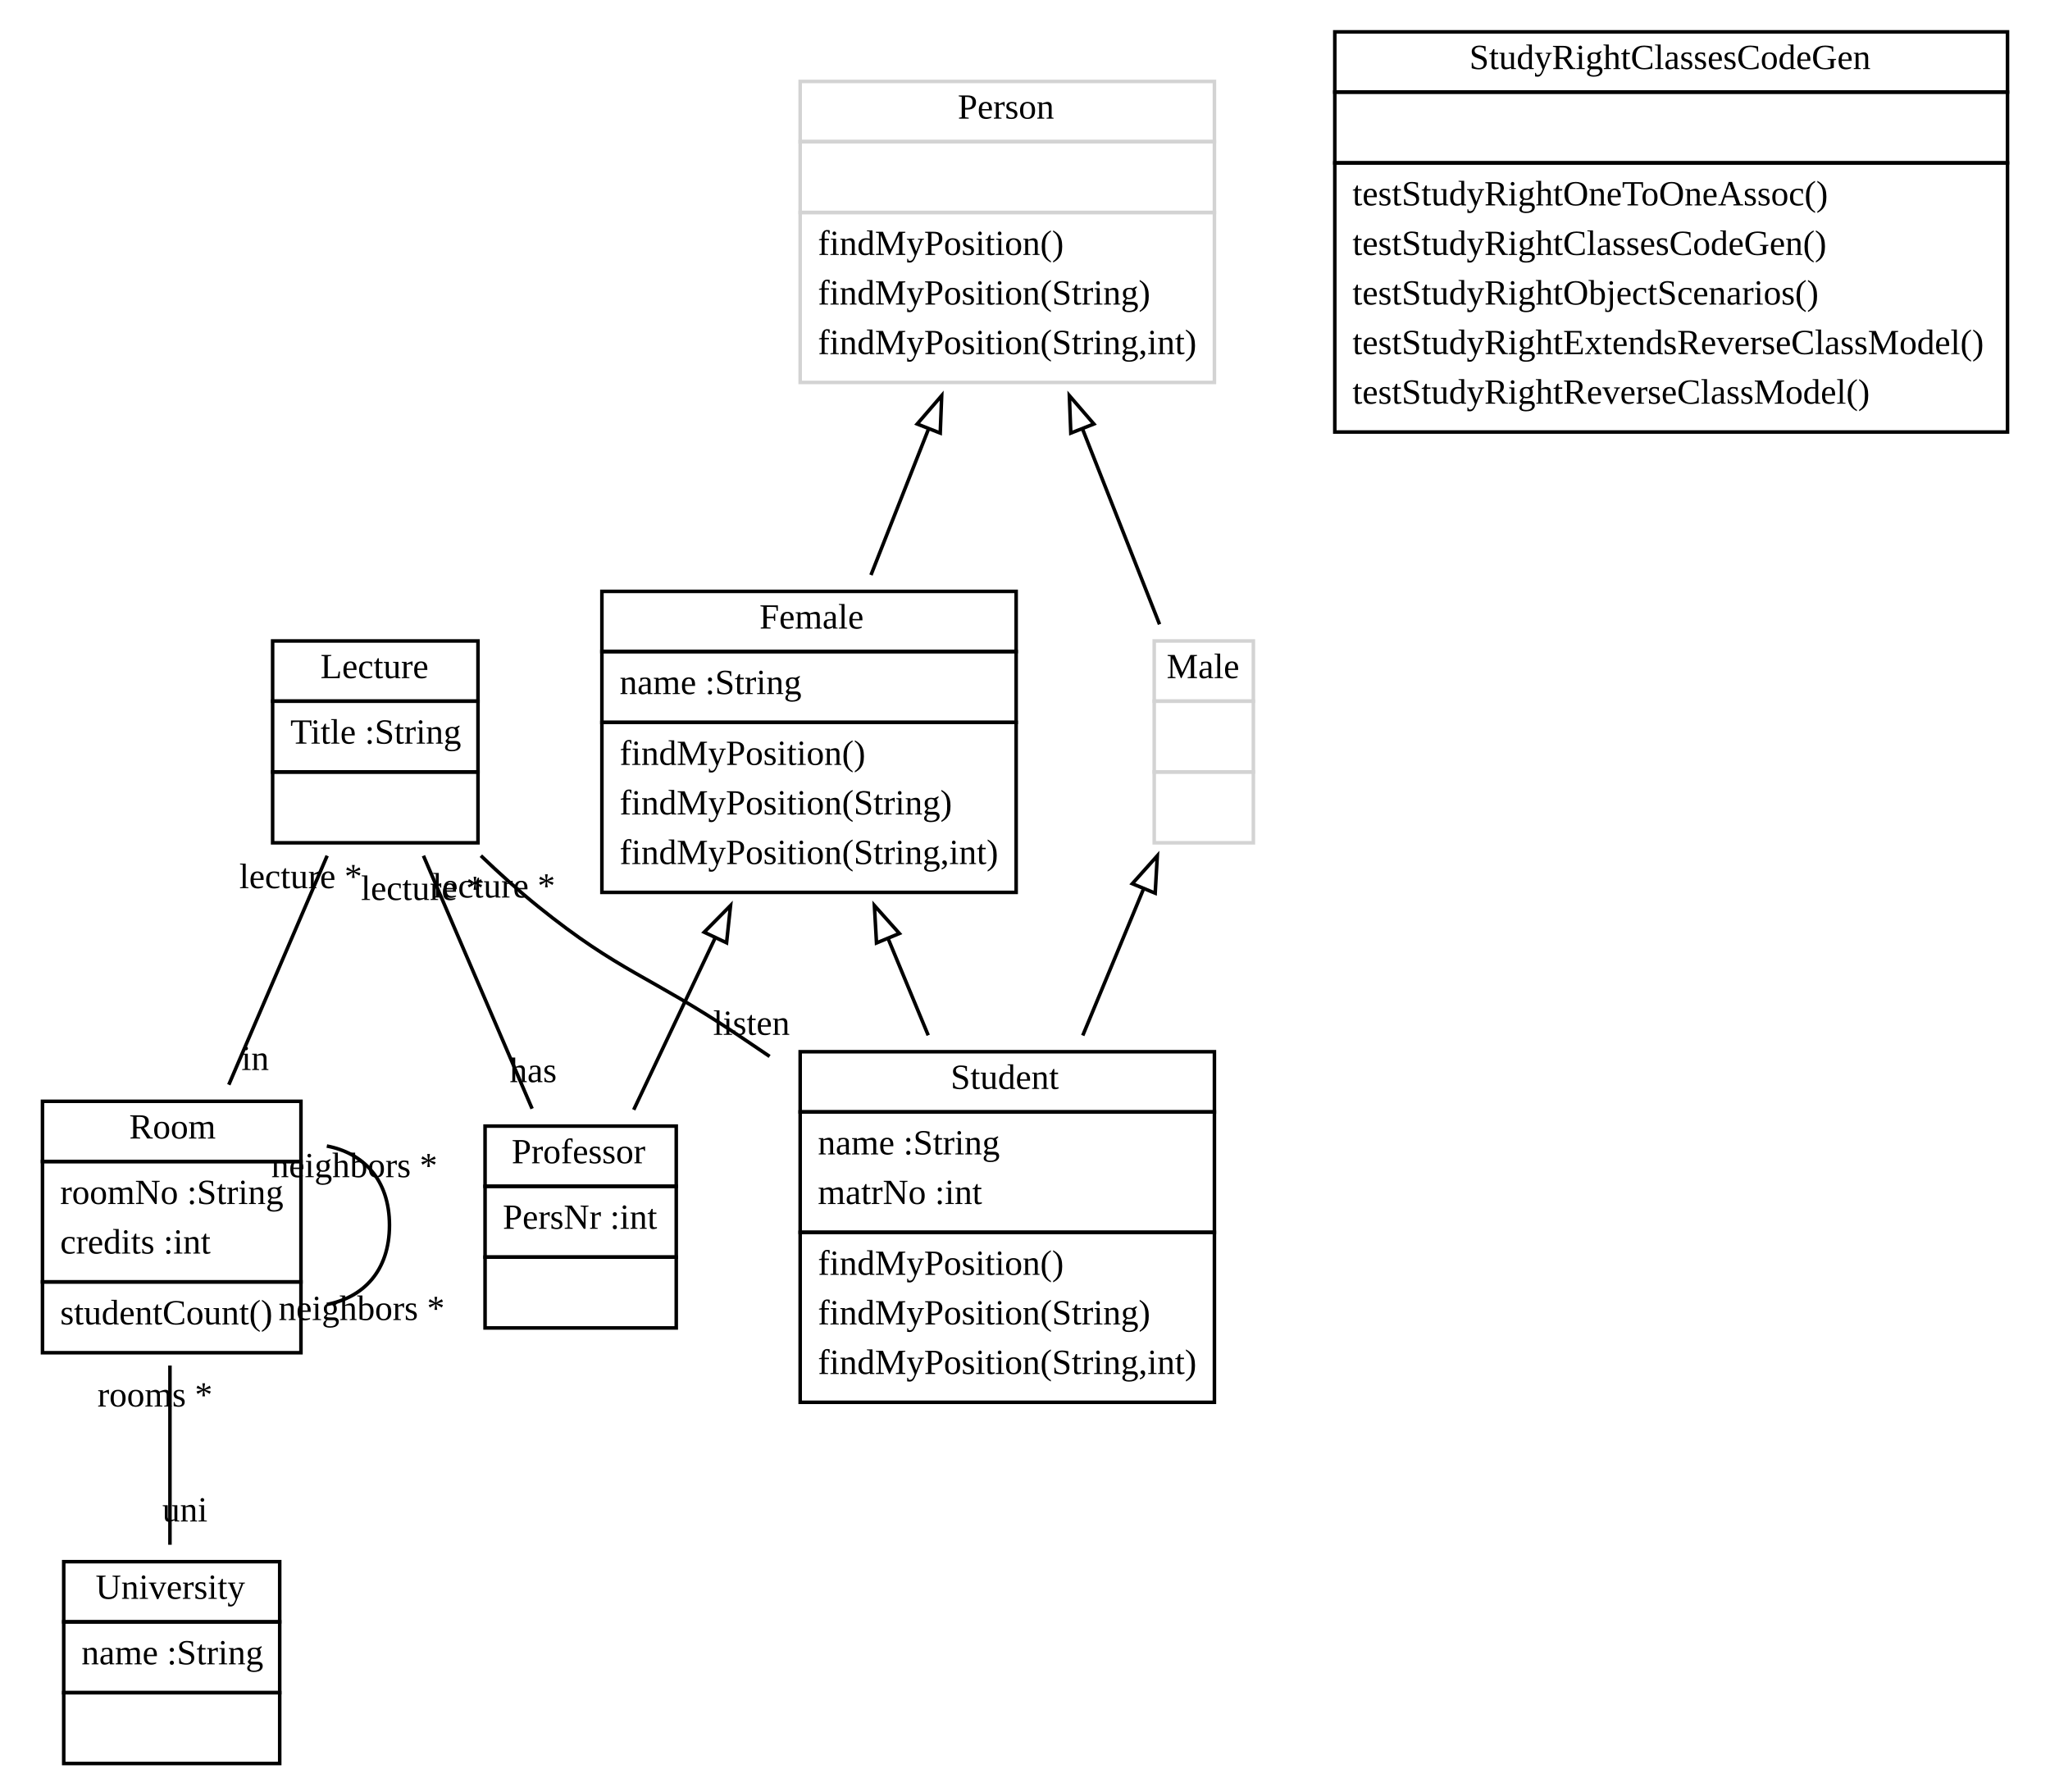
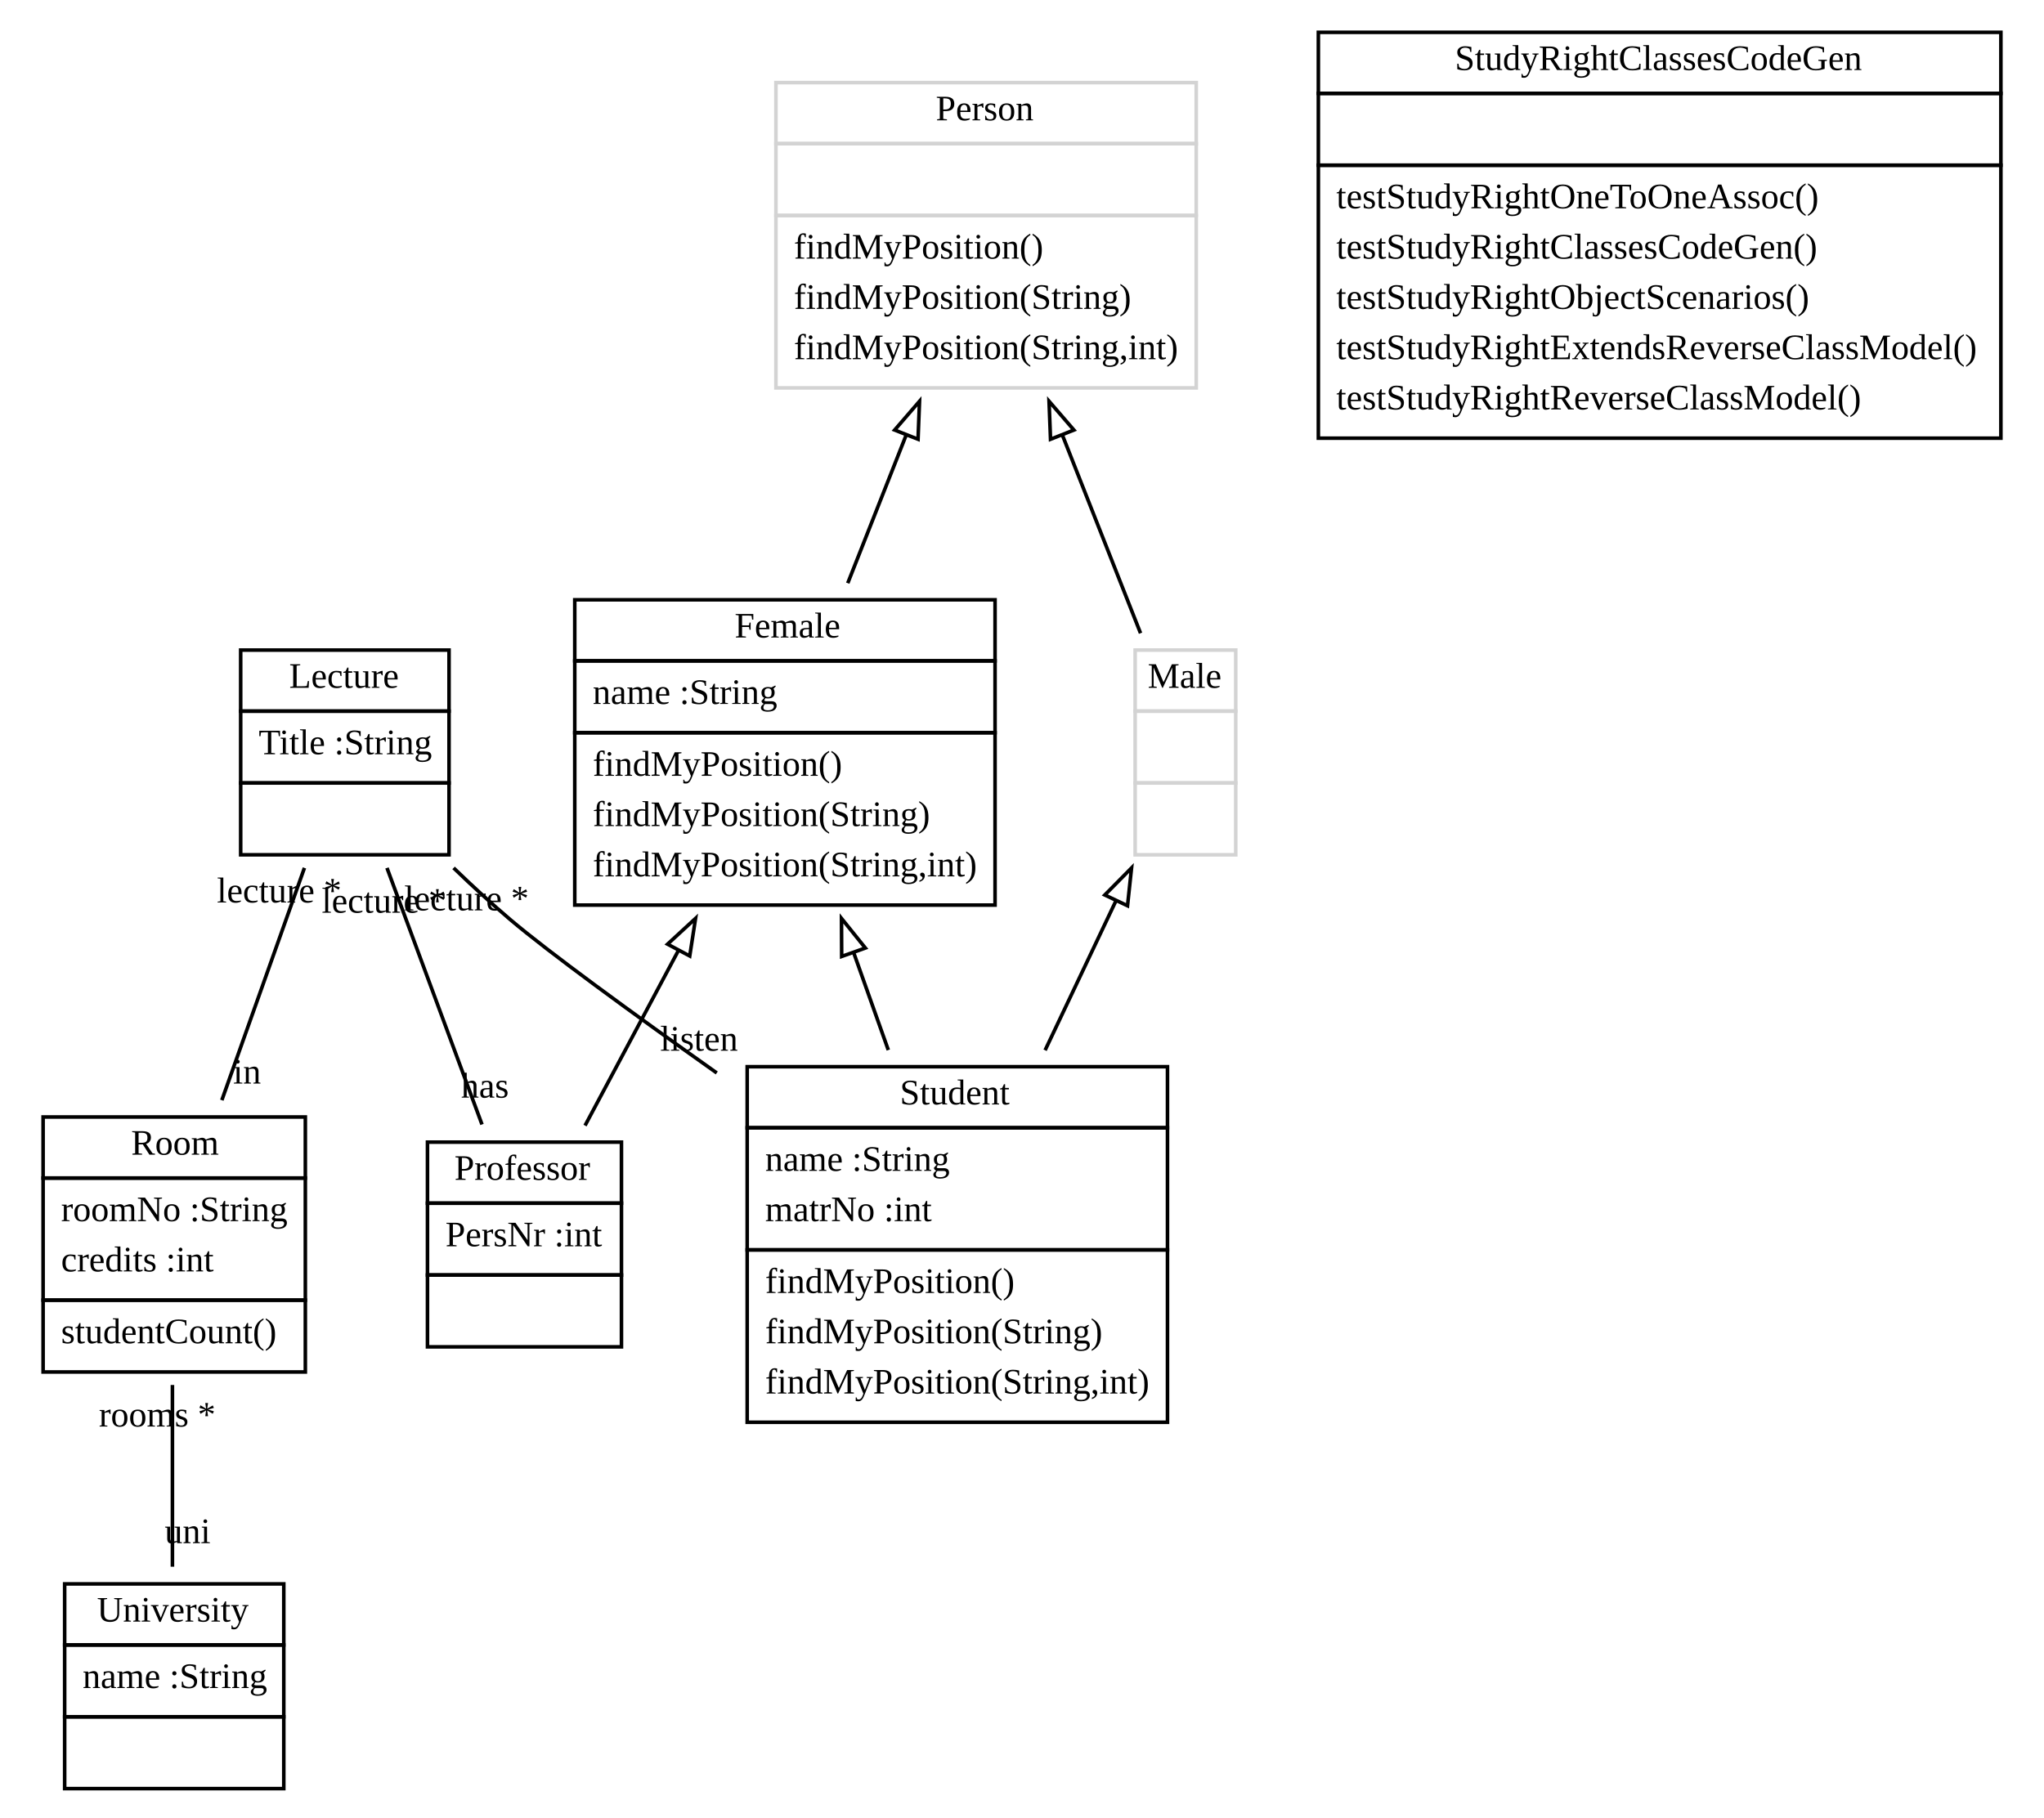
- <svg xmlns="http://www.w3.org/2000/svg" xmlns:xlink="http://www.w3.org/1999/xlink" width="579pt" height="506pt" viewBox="0.00 0.00 579.00 506.00">
+ <svg xmlns="http://www.w3.org/2000/svg" xmlns:xlink="http://www.w3.org/1999/xlink" width="569pt" height="506pt" viewBox="0.00 0.00 569.00 506.00">
  <g id="graph1" class="graph" transform="scale(1 1) rotate(0) translate(4 502)">
-     <polygon fill="white" stroke="white" points="-4,5 -4,-502 576,-502 576,5 -4,5" />
+     <polygon fill="white" stroke="white" points="-4,5 -4,-502 566,-502 566,5 -4,5" />
    <g id="node1" class="node">
      <a xlink:href="../examples/org/sdmlib/examples/studyrightextends/Lecture.java" xlink:title="&lt;TABLE&gt;">
-         <polygon fill="none" stroke="black" points="73,-304 73,-321 131,-321 131,-304 73,-304" />
-         <text text-anchor="start" x="86.5" y="-310.5" font-family="Times New Roman,serif" font-size="10.00">Lecture</text>
+         <polygon fill="none" stroke="black" points="63,-304 63,-321 121,-321 121,-304 63,-304" />
+         <text text-anchor="start" x="76.5" y="-310.5" font-family="Times New Roman,serif" font-size="10.00">Lecture</text>
      </a>
-       <polygon fill="none" stroke="black" points="73,-284 73,-304 131,-304 131,-284 73,-284" />
-       <text text-anchor="start" x="78" y="-292" font-family="Times New Roman,serif" font-size="10.00">Title :String</text>
-       <polygon fill="none" stroke="black" points="73,-264 73,-284 131,-284 131,-264 73,-264" />
-       <text text-anchor="start" x="100.5" y="-272" font-family="Times New Roman,serif" font-size="10.00"> </text>
+       <polygon fill="none" stroke="black" points="63,-284 63,-304 121,-304 121,-284 63,-284" />
+       <text text-anchor="start" x="68" y="-292" font-family="Times New Roman,serif" font-size="10.00">Title :String</text>
+       <polygon fill="none" stroke="black" points="63,-264 63,-284 121,-284 121,-264 63,-264" />
+       <text text-anchor="start" x="90.5" y="-272" font-family="Times New Roman,serif" font-size="10.00"> </text>
    </g>
    <g id="node3" class="node">
      <a xlink:href="../examples/org/sdmlib/examples/studyrightextends/Room.java" xlink:title="&lt;TABLE&gt;">
        <polygon fill="none" stroke="black" points="8,-174 8,-191 81,-191 81,-174 8,-174" />
        <text text-anchor="start" x="32.5" y="-180.5" font-family="Times New Roman,serif" font-size="10.00">Room</text>
      </a>
      <polygon fill="none" stroke="black" points="8,-140 8,-174 81,-174 81,-140 8,-140" />
      <text text-anchor="start" x="13" y="-162" font-family="Times New Roman,serif" font-size="10.00">roomNo :String</text>
      <text text-anchor="start" x="13" y="-148" font-family="Times New Roman,serif" font-size="10.00">credits :int</text>
      <polygon fill="none" stroke="black" points="8,-120 8,-140 81,-140 81,-120 8,-120" />
      <text text-anchor="start" x="13" y="-128" font-family="Times New Roman,serif" font-size="10.00">studentCount()</text>
    </g>
-     <g id="edge14" class="edge">
-       <path fill="none" stroke="black" d="M88.402,-260.348C80.098,-241.021 69.421,-216.169 60.618,-195.68" />
-       <text text-anchor="middle" x="68.079" y="-199.839" font-family="Times New Roman,serif" font-size="10.00">in</text>
-       <text text-anchor="middle" x="80.941" y="-251.19" font-family="Times New Roman,serif" font-size="10.00">lecture *</text>
+     <g id="edge12" class="edge">
+       <path fill="none" stroke="black" d="M80.746,-260.348C73.874,-241.021 65.038,-216.169 57.753,-195.68" />
+       <text text-anchor="middle" x="64.771" y="-200.303" font-family="Times New Roman,serif" font-size="10.00">in</text>
+       <text text-anchor="middle" x="73.728" y="-250.725" font-family="Times New Roman,serif" font-size="10.00">lecture *</text>
    </g>
    <g id="node8" class="node">
      <a xlink:href="../examples/org/sdmlib/examples/studyrightextends/Professor.java" xlink:title="&lt;TABLE&gt;">
-         <polygon fill="none" stroke="black" points="133,-167 133,-184 187,-184 187,-167 133,-167" />
-         <text text-anchor="start" x="140.5" y="-173.5" font-family="Times New Roman,serif" font-size="10.00">Professor</text>
+         <polygon fill="none" stroke="black" points="115,-167 115,-184 169,-184 169,-167 115,-167" />
+         <text text-anchor="start" x="122.5" y="-173.5" font-family="Times New Roman,serif" font-size="10.00">Professor</text>
      </a>
-       <polygon fill="none" stroke="black" points="133,-147 133,-167 187,-167 187,-147 133,-147" />
-       <text text-anchor="start" x="138" y="-155" font-family="Times New Roman,serif" font-size="10.00">PersNr :int</text>
-       <polygon fill="none" stroke="black" points="133,-127 133,-147 187,-147 187,-127 133,-127" />
-       <text text-anchor="start" x="158.5" y="-135" font-family="Times New Roman,serif" font-size="10.00"> </text>
+       <polygon fill="none" stroke="black" points="115,-147 115,-167 169,-167 169,-147 115,-147" />
+       <text text-anchor="start" x="120" y="-155" font-family="Times New Roman,serif" font-size="10.00">PersNr :int</text>
+       <polygon fill="none" stroke="black" points="115,-127 115,-147 169,-147 169,-127 115,-127" />
+       <text text-anchor="start" x="140.5" y="-135" font-family="Times New Roman,serif" font-size="10.00"> </text>
    </g>
-     <g id="edge18" class="edge">
-       <path fill="none" stroke="black" d="M115.598,-260.348C124.84,-238.839 137.02,-210.487 146.286,-188.921" />
-       <text text-anchor="middle" x="146.591" y="-196.416" font-family="Times New Roman,serif" font-size="10.00">has</text>
-       <text text-anchor="middle" x="115.293" y="-247.853" font-family="Times New Roman,serif" font-size="10.00">lecture *</text>
+     <g id="edge16" class="edge">
+       <path fill="none" stroke="black" d="M103.723,-260.348C111.689,-238.839 122.19,-210.487 130.177,-188.921" />
+       <text text-anchor="middle" x="130.993" y="-196.388" font-family="Times New Roman,serif" font-size="10.00">has</text>
+       <text text-anchor="middle" x="102.907" y="-247.882" font-family="Times New Roman,serif" font-size="10.00">lecture *</text>
    </g>
    <g id="node9" class="node">
      <a xlink:href="../examples/org/sdmlib/examples/studyrightextends/Student.java" xlink:title="&lt;TABLE&gt;">
-         <polygon fill="none" stroke="black" points="222,-188 222,-205 339,-205 339,-188 222,-188" />
-         <text text-anchor="start" x="264.5" y="-194.5" font-family="Times New Roman,serif" font-size="10.00">Student</text>
+         <polygon fill="none" stroke="black" points="204,-188 204,-205 321,-205 321,-188 204,-188" />
+         <text text-anchor="start" x="246.5" y="-194.5" font-family="Times New Roman,serif" font-size="10.00">Student</text>
      </a>
-       <polygon fill="none" stroke="black" points="222,-154 222,-188 339,-188 339,-154 222,-154" />
-       <text text-anchor="start" x="227" y="-176" font-family="Times New Roman,serif" font-size="10.00">name :String</text>
-       <text text-anchor="start" x="227" y="-162" font-family="Times New Roman,serif" font-size="10.00">matrNo :int</text>
-       <polygon fill="none" stroke="black" points="222,-106 222,-154 339,-154 339,-106 222,-106" />
-       <text text-anchor="start" x="227" y="-142" font-family="Times New Roman,serif" font-size="10.00">findMyPosition()</text>
-       <text text-anchor="start" x="227" y="-128" font-family="Times New Roman,serif" font-size="10.00">findMyPosition(String)</text>
-       <text text-anchor="start" x="227" y="-114" font-family="Times New Roman,serif" font-size="10.00">findMyPosition(String,int)</text>
+       <polygon fill="none" stroke="black" points="204,-154 204,-188 321,-188 321,-154 204,-154" />
+       <text text-anchor="start" x="209" y="-176" font-family="Times New Roman,serif" font-size="10.00">name :String</text>
+       <text text-anchor="start" x="209" y="-162" font-family="Times New Roman,serif" font-size="10.00">matrNo :int</text>
+       <polygon fill="none" stroke="black" points="204,-106 204,-154 321,-154 321,-106 204,-106" />
+       <text text-anchor="start" x="209" y="-142" font-family="Times New Roman,serif" font-size="10.00">findMyPosition()</text>
+       <text text-anchor="start" x="209" y="-128" font-family="Times New Roman,serif" font-size="10.00">findMyPosition(String)</text>
+       <text text-anchor="start" x="209" y="-114" font-family="Times New Roman,serif" font-size="10.00">findMyPosition(String,int)</text>
    </g>
-     <g id="edge20" class="edge">
-       <path fill="none" stroke="black" d="M131.82,-260.358C137.039,-255.358 142.548,-250.394 148,-246 171.037,-227.433 179.416,-226.465 204,-210 207.074,-207.941 210.209,-205.824 213.37,-203.677" />
-       <text text-anchor="middle" x="208.246" y="-209.765" font-family="Times New Roman,serif" font-size="10.00">listen</text>
-       <text text-anchor="middle" x="135.47" y="-248.548" font-family="Times New Roman,serif" font-size="10.00">lecture *</text>
+     <g id="edge18" class="edge">
+       <path fill="none" stroke="black" d="M122.268,-260.352C127.388,-255.405 132.748,-250.459 138,-246 148.756,-236.867 172.024,-219.93 195.531,-203.262" />
+       <text text-anchor="middle" x="190.593" y="-209.458" font-family="Times New Roman,serif" font-size="10.00">listen</text>
+       <text text-anchor="middle" x="125.871" y="-248.524" font-family="Times New Roman,serif" font-size="10.00">lecture *</text>
    </g>
    <g id="node2" class="node">
      <a xlink:href="../examples/org/sdmlib/examples/studyrightextends/Person.java" xlink:title="&lt;TABLE&gt;">
-         <polygon fill="none" stroke="lightgrey" points="222,-462 222,-479 339,-479 339,-462 222,-462" />
-         <text text-anchor="start" x="266.5" y="-468.5" font-family="Times New Roman,serif" font-size="10.00">Person</text>
+         <polygon fill="none" stroke="lightgrey" points="212,-462 212,-479 329,-479 329,-462 212,-462" />
+         <text text-anchor="start" x="256.5" y="-468.5" font-family="Times New Roman,serif" font-size="10.00">Person</text>
      </a>
-       <polygon fill="none" stroke="lightgrey" points="222,-442 222,-462 339,-462 339,-442 222,-442" />
-       <text text-anchor="start" x="279" y="-450" font-family="Times New Roman,serif" font-size="10.00"> </text>
-       <polygon fill="none" stroke="lightgrey" points="222,-394 222,-442 339,-442 339,-394 222,-394" />
-       <text text-anchor="start" x="227" y="-430" font-family="Times New Roman,serif" font-size="10.00">findMyPosition()</text>
-       <text text-anchor="start" x="227" y="-416" font-family="Times New Roman,serif" font-size="10.00">findMyPosition(String)</text>
-       <text text-anchor="start" x="227" y="-402" font-family="Times New Roman,serif" font-size="10.00">findMyPosition(String,int)</text>
+       <polygon fill="none" stroke="lightgrey" points="212,-442 212,-462 329,-462 329,-442 212,-442" />
+       <text text-anchor="start" x="269" y="-450" font-family="Times New Roman,serif" font-size="10.00"> </text>
+       <polygon fill="none" stroke="lightgrey" points="212,-394 212,-442 329,-442 329,-394 212,-394" />
+       <text text-anchor="start" x="217" y="-430" font-family="Times New Roman,serif" font-size="10.00">findMyPosition()</text>
+       <text text-anchor="start" x="217" y="-416" font-family="Times New Roman,serif" font-size="10.00">findMyPosition(String)</text>
+       <text text-anchor="start" x="217" y="-402" font-family="Times New Roman,serif" font-size="10.00">findMyPosition(String,int)</text>
    </g>
    <g id="node6" class="node">
      <a xlink:href="../examples/org/sdmlib/examples/studyrightextends/Female.java" xlink:title="&lt;TABLE&gt;">
-         <polygon fill="none" stroke="black" points="166,-318 166,-335 283,-335 283,-318 166,-318" />
-         <text text-anchor="start" x="210.5" y="-324.5" font-family="Times New Roman,serif" font-size="10.00">Female</text>
+         <polygon fill="none" stroke="black" points="156,-318 156,-335 273,-335 273,-318 156,-318" />
+         <text text-anchor="start" x="200.5" y="-324.5" font-family="Times New Roman,serif" font-size="10.00">Female</text>
      </a>
-       <polygon fill="none" stroke="black" points="166,-298 166,-318 283,-318 283,-298 166,-298" />
-       <text text-anchor="start" x="171" y="-306" font-family="Times New Roman,serif" font-size="10.00">name :String</text>
-       <polygon fill="none" stroke="black" points="166,-250 166,-298 283,-298 283,-250 166,-250" />
-       <text text-anchor="start" x="171" y="-286" font-family="Times New Roman,serif" font-size="10.00">findMyPosition()</text>
-       <text text-anchor="start" x="171" y="-272" font-family="Times New Roman,serif" font-size="10.00">findMyPosition(String)</text>
-       <text text-anchor="start" x="171" y="-258" font-family="Times New Roman,serif" font-size="10.00">findMyPosition(String,int)</text>
+       <polygon fill="none" stroke="black" points="156,-298 156,-318 273,-318 273,-298 156,-298" />
+       <text text-anchor="start" x="161" y="-306" font-family="Times New Roman,serif" font-size="10.00">name :String</text>
+       <polygon fill="none" stroke="black" points="156,-250 156,-298 273,-298 273,-250 156,-250" />
+       <text text-anchor="start" x="161" y="-286" font-family="Times New Roman,serif" font-size="10.00">findMyPosition()</text>
+       <text text-anchor="start" x="161" y="-272" font-family="Times New Roman,serif" font-size="10.00">findMyPosition(String)</text>
+       <text text-anchor="start" x="161" y="-258" font-family="Times New Roman,serif" font-size="10.00">findMyPosition(String,int)</text>
    </g>
    <g id="edge6" class="edge">
-       <path fill="none" stroke="black" d="M258.302,-380.981C252.909,-367.305 247.187,-352.795 241.993,-339.626" />
-       <polygon fill="none" stroke="black" points="255.048,-382.27 261.973,-390.289 261.56,-379.702 255.048,-382.27" />
+       <path fill="none" stroke="black" d="M248.302,-380.981C242.909,-367.305 237.187,-352.795 231.993,-339.626" />
+       <polygon fill="none" stroke="black" points="245.048,-382.27 251.973,-390.289 251.56,-379.702 245.048,-382.27" />
    </g>
    <g id="node7" class="node">
      <a xlink:href="../examples/org/sdmlib/examples/studyrightextends/Male.java" xlink:title="&lt;TABLE&gt;">
-         <polygon fill="none" stroke="lightgrey" points="322,-304 322,-321 350,-321 350,-304 322,-304" />
-         <text text-anchor="start" x="325.5" y="-310.5" font-family="Times New Roman,serif" font-size="10.00">Male</text>
+         <polygon fill="none" stroke="lightgrey" points="312,-304 312,-321 340,-321 340,-304 312,-304" />
+         <text text-anchor="start" x="315.5" y="-310.5" font-family="Times New Roman,serif" font-size="10.00">Male</text>
      </a>
-       <polygon fill="none" stroke="lightgrey" points="322,-284 322,-304 350,-304 350,-284 322,-284" />
-       <text text-anchor="start" x="334.5" y="-292" font-family="Times New Roman,serif" font-size="10.00"> </text>
-       <polygon fill="none" stroke="lightgrey" points="322,-264 322,-284 350,-284 350,-264 322,-264" />
-       <text text-anchor="start" x="334.5" y="-272" font-family="Times New Roman,serif" font-size="10.00"> </text>
+       <polygon fill="none" stroke="lightgrey" points="312,-284 312,-304 340,-304 340,-284 312,-284" />
+       <text text-anchor="start" x="324.5" y="-292" font-family="Times New Roman,serif" font-size="10.00"> </text>
+       <polygon fill="none" stroke="lightgrey" points="312,-264 312,-284 340,-284 340,-264 312,-264" />
+       <text text-anchor="start" x="324.5" y="-272" font-family="Times New Roman,serif" font-size="10.00"> </text>
    </g>
    <g id="edge8" class="edge">
-       <path fill="none" stroke="black" d="M301.705,-380.961C309.088,-362.241 317.086,-341.96 323.5,-325.696" />
-       <polygon fill="none" stroke="black" points="298.44,-379.702 298.027,-390.289 304.952,-382.27 298.44,-379.702" />
-     </g>
-     <g id="edge12" class="edge">
-       <path fill="none" stroke="black" d="M88.306,-178.371C98.507,-176.443 106,-168.986 106,-156 106,-143.014 98.507,-135.557 88.306,-133.629" />
-       <text text-anchor="middle" x="98.124" y="-129.229" font-family="Times New Roman,serif" font-size="10.00">neighbors *</text>
-       <text text-anchor="middle" x="96.072" y="-169.571" font-family="Times New Roman,serif" font-size="10.00">neighbors *</text>
+       <path fill="none" stroke="black" d="M291.705,-380.961C299.088,-362.241 307.086,-341.96 313.5,-325.696" />
+       <polygon fill="none" stroke="black" points="288.44,-379.702 288.027,-390.289 294.952,-382.27 288.44,-379.702" />
    </g>
    <g id="node4" class="node">
      <a xlink:href="../examples/org/sdmlib/examples/studyrightextends/University.java" xlink:title="&lt;TABLE&gt;">
        <polygon fill="none" stroke="black" points="14,-44 14,-61 75,-61 75,-44 14,-44" />
        <text text-anchor="start" x="23" y="-50.5" font-family="Times New Roman,serif" font-size="10.00">University</text>
      </a>
      <polygon fill="none" stroke="black" points="14,-24 14,-44 75,-44 75,-24 14,-24" />
      <text text-anchor="start" x="19" y="-32" font-family="Times New Roman,serif" font-size="10.00">name :String</text>
      <polygon fill="none" stroke="black" points="14,-4 14,-24 75,-24 75,-4 14,-4" />
      <text text-anchor="start" x="43" y="-12" font-family="Times New Roman,serif" font-size="10.00"> </text>
    </g>
-     <g id="edge16" class="edge">
+     <g id="edge14" class="edge">
      <path fill="none" stroke="black" d="M44,-116.382C44,-100.06 44,-81.281 44,-65.779" />
      <text text-anchor="middle" x="48.226" y="-72.342" font-family="Times New Roman,serif" font-size="10.00">uni</text>
      <text text-anchor="middle" x="39.774" y="-104.819" font-family="Times New Roman,serif" font-size="10.00">rooms *</text>
    </g>
    <g id="node5" class="node">
      <a xlink:href="../examples/org/sdmlib/examples/studyright/StudyRightClassesCodeGen.java" xlink:title="&lt;TABLE&gt;">
-         <polygon fill="none" stroke="black" points="373,-476 373,-493 563,-493 563,-476 373,-476" />
-         <text text-anchor="start" x="411" y="-482.5" font-family="Times New Roman,serif" font-size="10.00">StudyRightClassesCodeGen</text>
+         <polygon fill="none" stroke="black" points="363,-476 363,-493 553,-493 553,-476 363,-476" />
+         <text text-anchor="start" x="401" y="-482.5" font-family="Times New Roman,serif" font-size="10.00">StudyRightClassesCodeGen</text>
      </a>
-       <polygon fill="none" stroke="black" points="373,-456 373,-476 563,-476 563,-456 373,-456" />
-       <text text-anchor="start" x="466.5" y="-464" font-family="Times New Roman,serif" font-size="10.00"> </text>
-       <polygon fill="none" stroke="black" points="373,-380 373,-456 563,-456 563,-380 373,-380" />
-       <text text-anchor="start" x="378" y="-444" font-family="Times New Roman,serif" font-size="10.00">testStudyRightOneToOneAssoc()</text>
-       <text text-anchor="start" x="378" y="-430" font-family="Times New Roman,serif" font-size="10.00">testStudyRightClassesCodeGen()</text>
-       <text text-anchor="start" x="378" y="-416" font-family="Times New Roman,serif" font-size="10.00">testStudyRightObjectScenarios()</text>
-       <text text-anchor="start" x="378" y="-402" font-family="Times New Roman,serif" font-size="10.00">testStudyRightExtendsReverseClassModel()</text>
-       <text text-anchor="start" x="378" y="-388" font-family="Times New Roman,serif" font-size="10.00">testStudyRightReverseClassModel()</text>
+       <polygon fill="none" stroke="black" points="363,-456 363,-476 553,-476 553,-456 363,-456" />
+       <text text-anchor="start" x="456.5" y="-464" font-family="Times New Roman,serif" font-size="10.00"> </text>
+       <polygon fill="none" stroke="black" points="363,-380 363,-456 553,-456 553,-380 363,-380" />
+       <text text-anchor="start" x="368" y="-444" font-family="Times New Roman,serif" font-size="10.00">testStudyRightOneToOneAssoc()</text>
+       <text text-anchor="start" x="368" y="-430" font-family="Times New Roman,serif" font-size="10.00">testStudyRightClassesCodeGen()</text>
+       <text text-anchor="start" x="368" y="-416" font-family="Times New Roman,serif" font-size="10.00">testStudyRightObjectScenarios()</text>
+       <text text-anchor="start" x="368" y="-402" font-family="Times New Roman,serif" font-size="10.00">testStudyRightExtendsReverseClassModel()</text>
+       <text text-anchor="start" x="368" y="-388" font-family="Times New Roman,serif" font-size="10.00">testStudyRightReverseClassModel()</text>
    </g>
    <g id="edge2" class="edge">
-       <path fill="none" stroke="black" d="M198.04,-237.241C190.198,-220.699 181.854,-203.098 174.985,-188.609" />
-       <polygon fill="none" stroke="black" points="194.886,-238.758 202.333,-246.295 201.211,-235.76 194.886,-238.758" />
+       <path fill="none" stroke="black" d="M184.795,-237.241C175.973,-220.699 166.586,-203.098 158.858,-188.609" />
+       <polygon fill="none" stroke="black" points="181.83,-239.119 189.624,-246.295 188.006,-235.825 181.83,-239.119" />
    </g>
    <g id="edge4" class="edge">
-       <path fill="none" stroke="black" d="M246.809,-237.015C250.559,-227.974 254.438,-218.623 258.164,-209.642" />
-       <polygon fill="none" stroke="black" points="243.558,-235.717 242.959,-246.295 250.024,-238.399 243.558,-235.717" />
+       <path fill="none" stroke="black" d="M233.652,-236.729C236.835,-227.777 240.123,-218.529 243.283,-209.642" />
+       <polygon fill="none" stroke="black" points="230.303,-235.7 230.251,-246.295 236.899,-238.046 230.303,-235.7" />
    </g>
    <g id="edge10" class="edge">
-       <path fill="none" stroke="black" d="M318.892,-250.757C313.505,-237.77 307.48,-223.247 301.812,-209.583" />
-       <polygon fill="none" stroke="black" points="315.806,-252.453 322.87,-260.348 322.272,-249.771 315.806,-252.453" />
+       <path fill="none" stroke="black" d="M306.628,-251.138C300.426,-238.055 293.469,-223.381 286.928,-209.583" />
+       <polygon fill="none" stroke="black" points="303.548,-252.812 310.995,-260.348 309.874,-249.813 303.548,-252.812" />
    </g>
  </g>
</svg>
